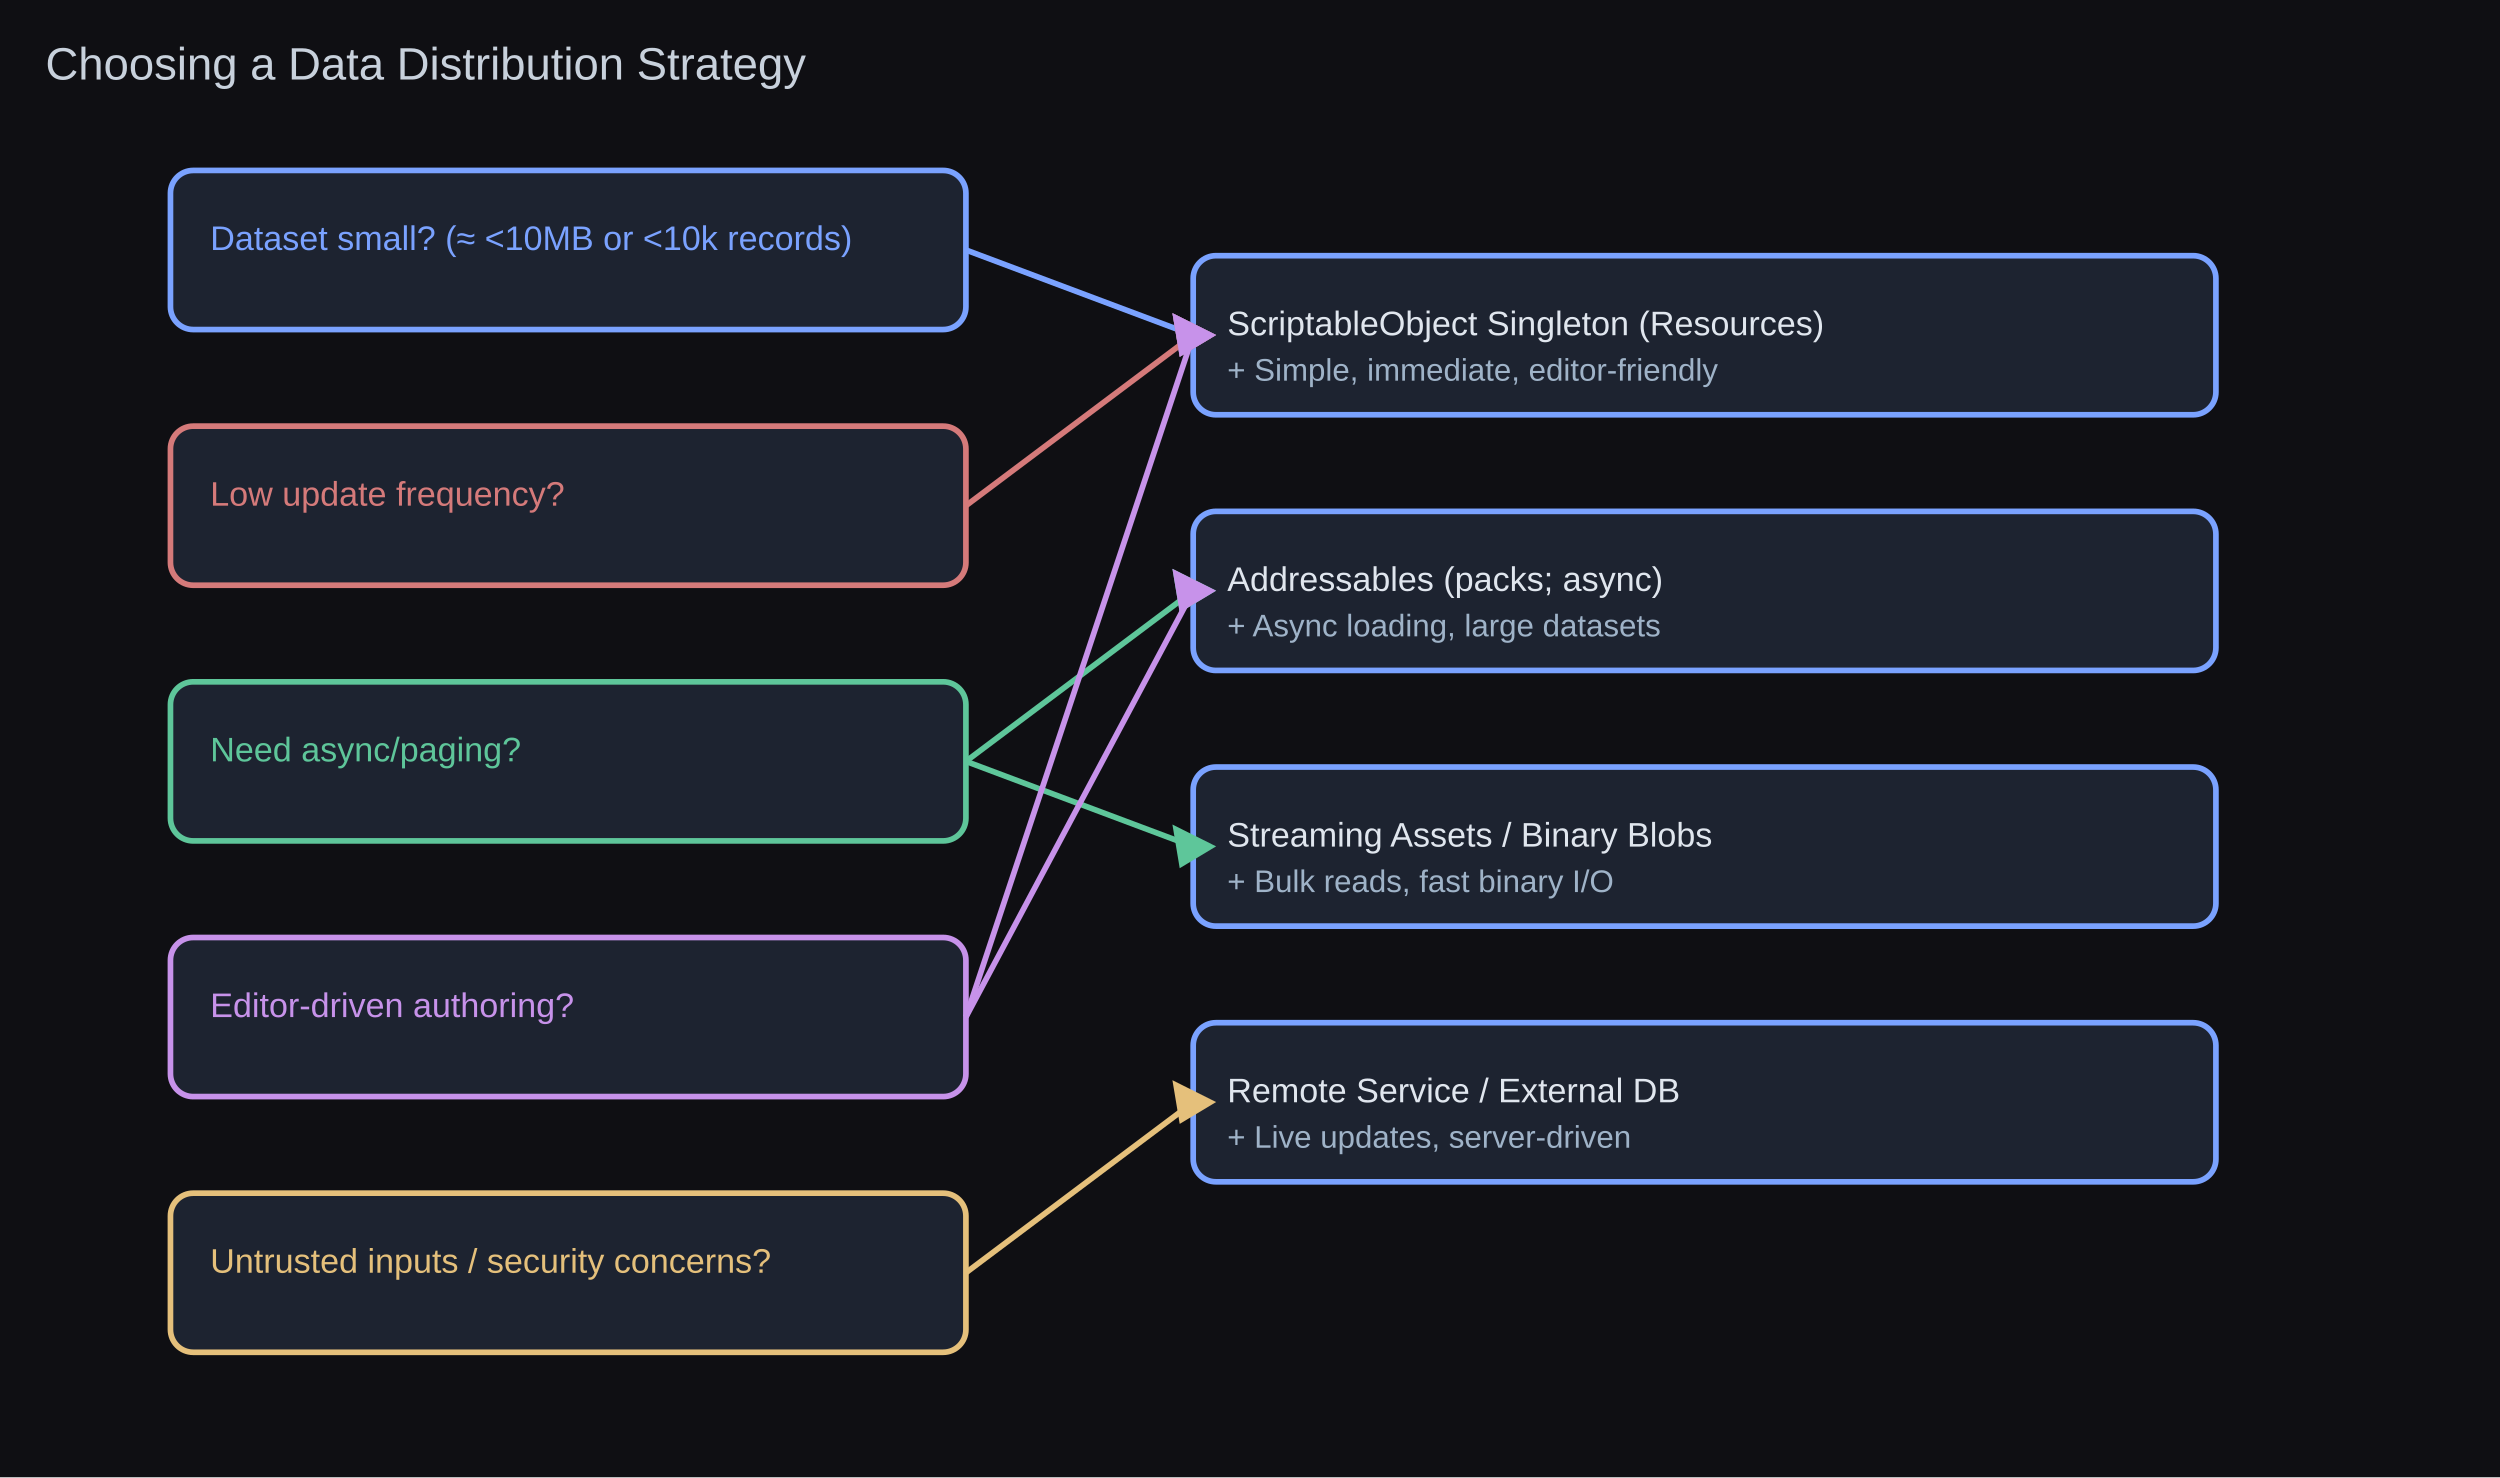
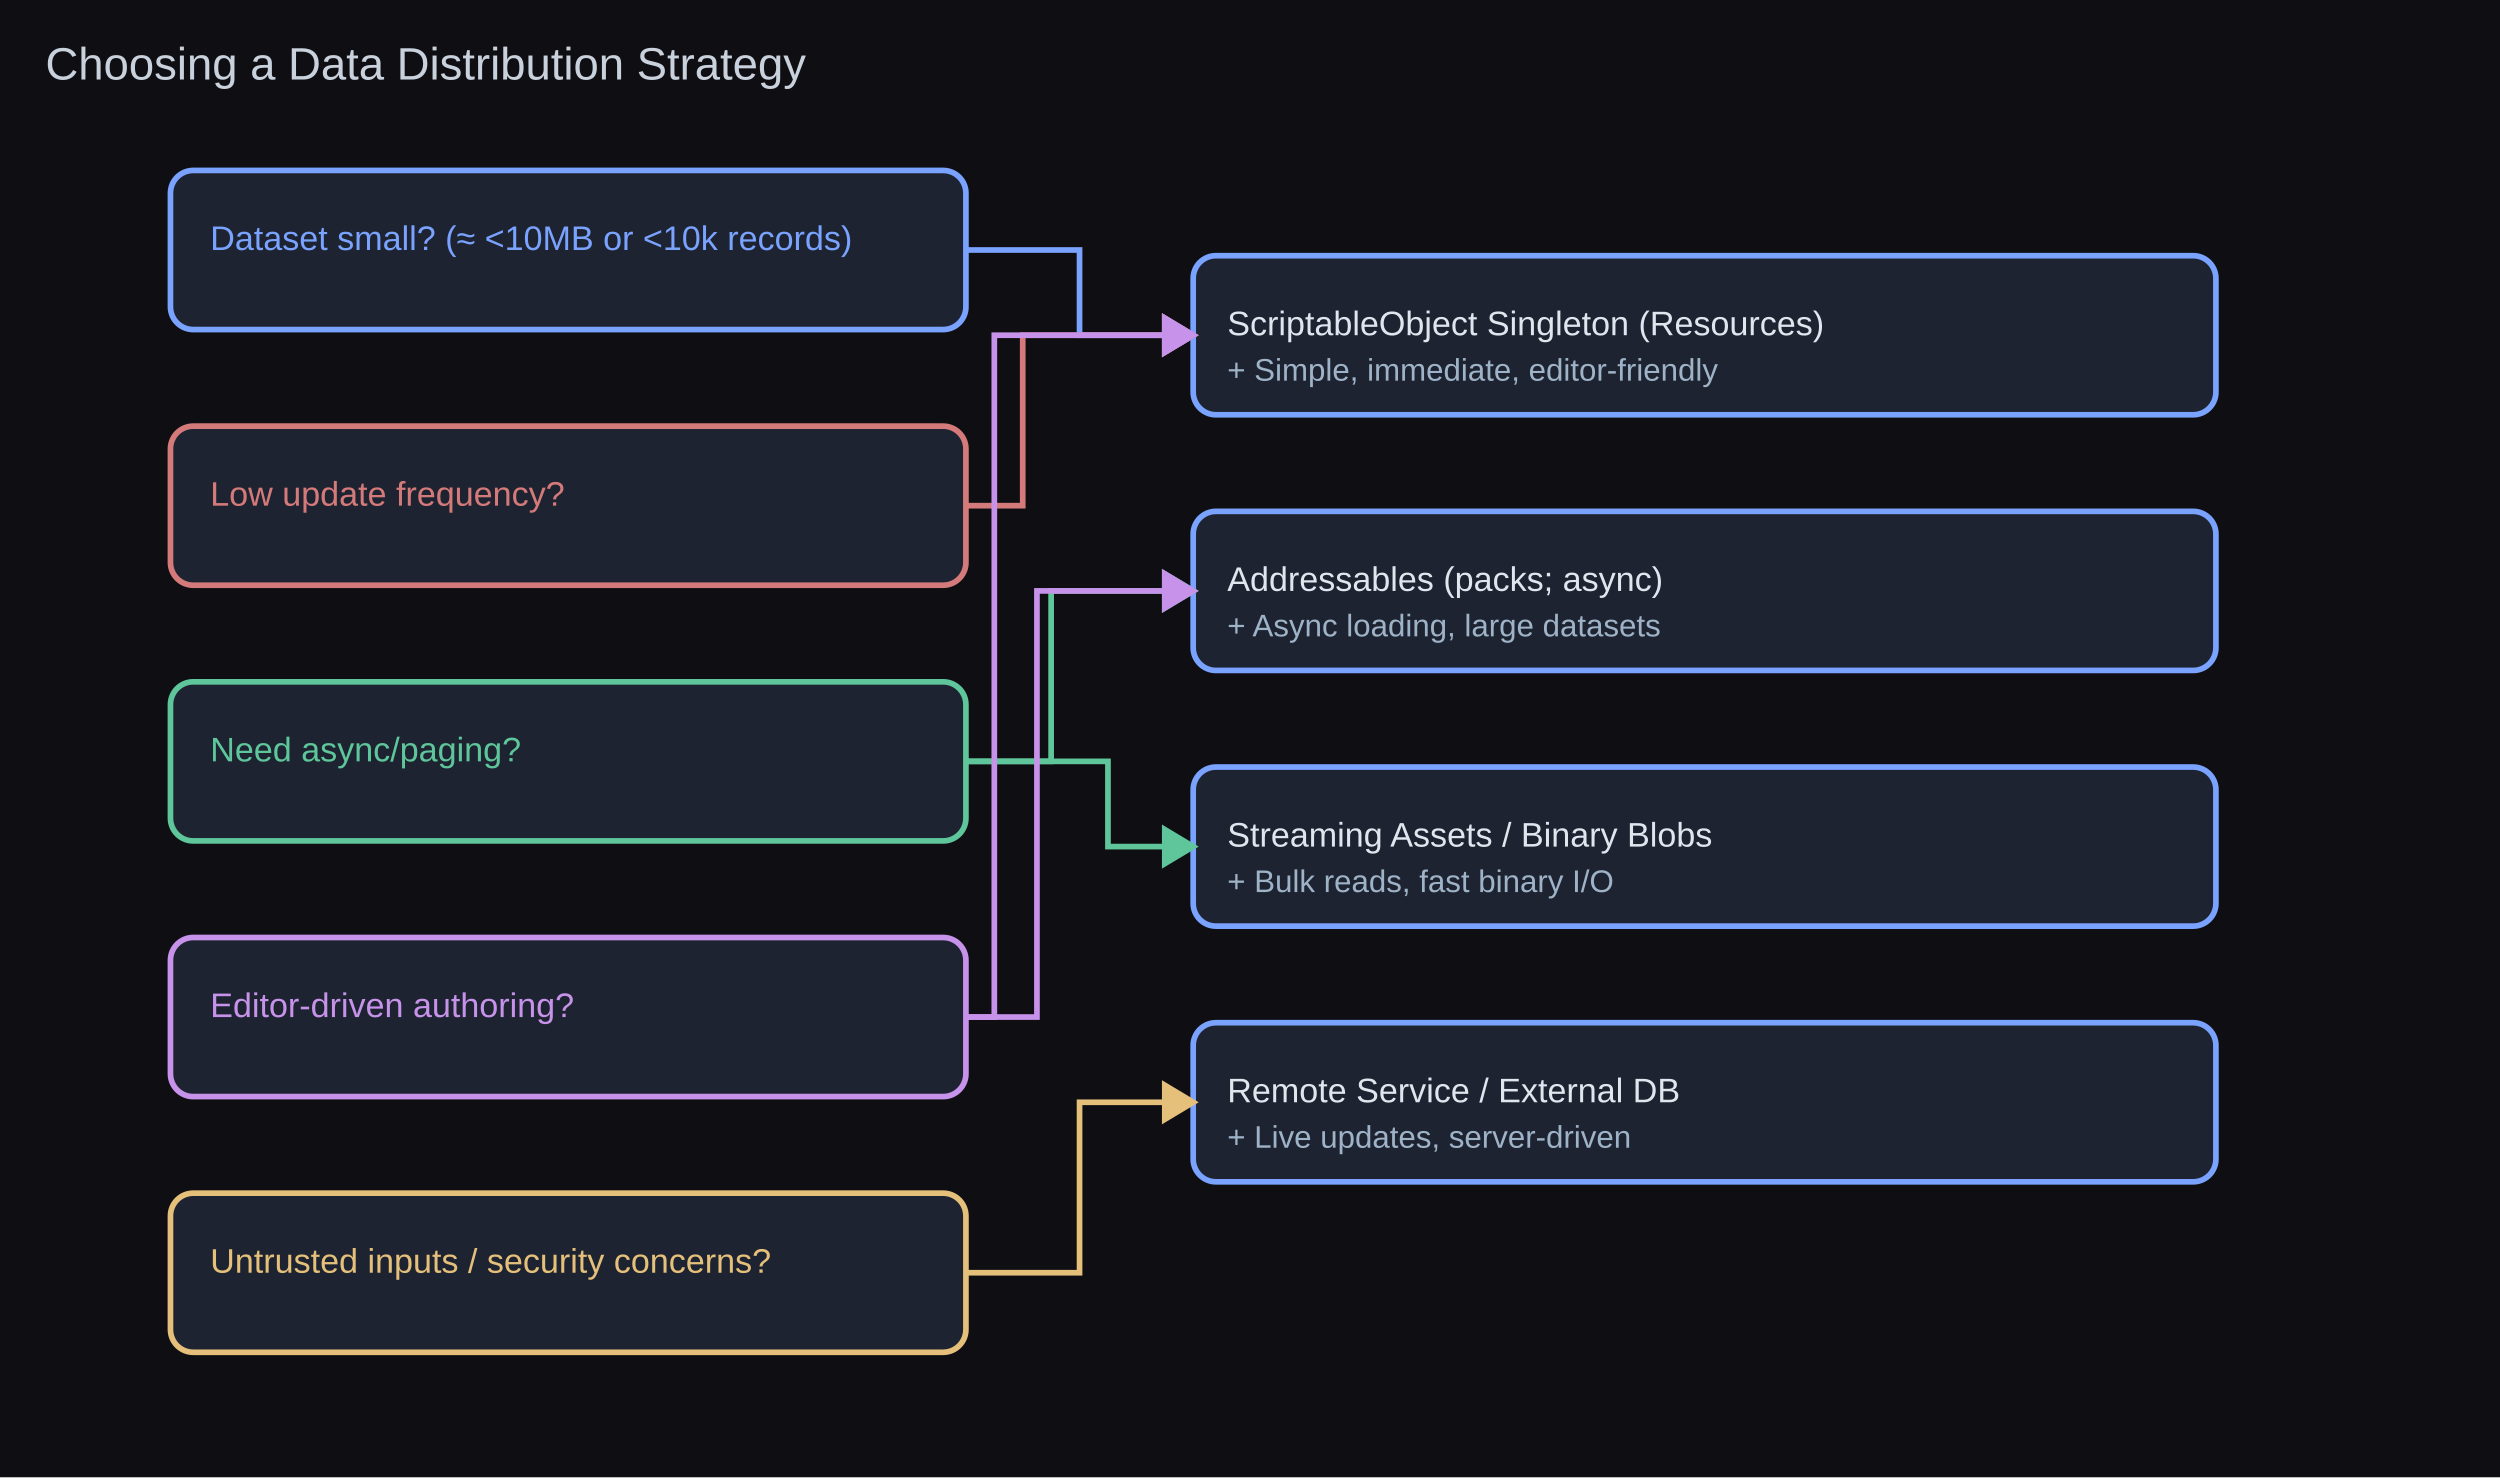
<svg xmlns="http://www.w3.org/2000/svg" width="880" height="520" viewBox="0 0 880 520">
  <rect x="0" y="0" width="880" height="520" fill="#0f0f13" />
  <g font-family="Verdana,Arial,sans-serif" font-size="16" fill="#c8d1dc">
    <text x="16" y="28">Choosing a Data Distribution Strategy</text>
  </g>
  <g fill="#1d2330" stroke-width="2">
    <rect x="60" y="60" width="280" height="56" rx="8" stroke="#7aa2ff" />
    <rect x="60" y="150" width="280" height="56" rx="8" stroke="#d57a7a" />
    <rect x="60" y="240" width="280" height="56" rx="8" stroke="#5ec69a" />
    <rect x="60" y="330" width="280" height="56" rx="8" stroke="#c792ea" />
    <rect x="60" y="420" width="280" height="56" rx="8" stroke="#e5c07b" />
    <rect x="420" y="90" width="360" height="56" rx="8" stroke="#7aa2ff" />
    <rect x="420" y="180" width="360" height="56" rx="8" stroke="#7aa2ff" />
    <rect x="420" y="270" width="360" height="56" rx="8" stroke="#7aa2ff" />
    <rect x="420" y="360" width="360" height="56" rx="8" stroke="#7aa2ff" />
  </g>
  <g font-family="Verdana,Arial,sans-serif" font-size="12" fill="#e0e6ee">
    <text x="74" y="88" fill="#7aa2ff">Dataset small? (≈ &lt;10MB or &lt;10k records)</text>
    <text x="74" y="178" fill="#d57a7a">Low update frequency?</text>
    <text x="74" y="268" fill="#5ec69a">Need async/paging?</text>
    <text x="74" y="358" fill="#c792ea">Editor-driven authoring?</text>
    <text x="74" y="448" fill="#e5c07b">Untrusted inputs / security concerns?</text>
  </g>
  <g font-family="Verdana,Arial,sans-serif" font-size="12" fill="#e0e6ee">
    <text x="432" y="118">ScriptableObject Singleton (Resources)</text>
    <text x="432" y="208">Addressables (packs; async)</text>
    <text x="432" y="298">Streaming Assets / Binary Blobs</text>
    <text x="432" y="388">Remote Service / External DB</text>
  </g>
-   <g stroke-width="2" fill="none">
-     <g stroke="#7aa2ff" fill="#7aa2ff">
-       <line x1="340" y1="88" x2="420" y2="118" />
-       <polygon points="414,112 416,124 426,118" />
+   <g stroke-width="2">
+     <g stroke="#7aa2ff" fill="none">
+       <polyline points="340,88 380,88 380,118 410,118" />
+       <polygon fill="#7aa2ff" points="410,112 410,124 420,118" />
    </g>
-     <g stroke="#d57a7a" fill="#d57a7a">
-       <line x1="340" y1="178" x2="420" y2="118" />
-       <polygon points="414,112 416,124 426,118" />
+     <g stroke="#d57a7a" fill="none">
+       <polyline points="340,178 360,178 360,118 410,118" />
+       <polygon fill="#d57a7a" points="410,112 410,124 420,118" />
    </g>
-     <g stroke="#5ec69a" fill="#5ec69a">
-       <line x1="340" y1="268" x2="420" y2="208" />
-       <polygon points="414,202 416,214 426,208" />
-       <line x1="340" y1="268" x2="420" y2="298" />
-       <polygon points="414,292 416,304 426,298" />
+     <g stroke="#5ec69a" fill="none">
+       <polyline points="340,268 370,268 370,208 410,208" />
+       <polygon fill="#5ec69a" points="410,202 410,214 420,208" />
    </g>
-     <g stroke="#c792ea" fill="#c792ea">
-       <line x1="340" y1="358" x2="420" y2="118" />
-       <polygon points="414,112 416,124 426,118" />
-       <line x1="340" y1="358" x2="420" y2="208" />
-       <polygon points="414,202 416,214 426,208" />
+     <g stroke="#5ec69a" fill="none">
+       <polyline points="340,268 390,268 390,298 410,298" />
+       <polygon fill="#5ec69a" points="410,292 410,304 420,298" />
    </g>
-     <g stroke="#e5c07b" fill="#e5c07b">
-       <line x1="340" y1="448" x2="420" y2="388" />
-       <polygon points="414,382 416,394 426,388" />
+     <g stroke="#c792ea" fill="none">
+       <polyline points="340,358 350,358 350,118 410,118" />
+       <polygon fill="#c792ea" points="410,112 410,124 420,118" />
+     </g>
+     <g stroke="#c792ea" fill="none">
+       <polyline points="340,358 365,358 365,208 410,208" />
+       <polygon fill="#c792ea" points="410,202 410,214 420,208" />
+     </g>
+     <g stroke="#e5c07b" fill="none">
+       <polyline points="340,448 380,448 380,388 410,388" />
+       <polygon fill="#e5c07b" points="410,382 410,394 420,388" />
    </g>
  </g>
  <g font-family="Verdana,Arial,sans-serif" font-size="11" fill="#9fb3c8">
    <text x="432" y="134">+ Simple, immediate, editor-friendly</text>
    <text x="432" y="224">+ Async loading, large datasets</text>
    <text x="432" y="314">+ Bulk reads, fast binary I/O</text>
    <text x="432" y="404">+ Live updates, server-driven</text>
  </g>
</svg>
